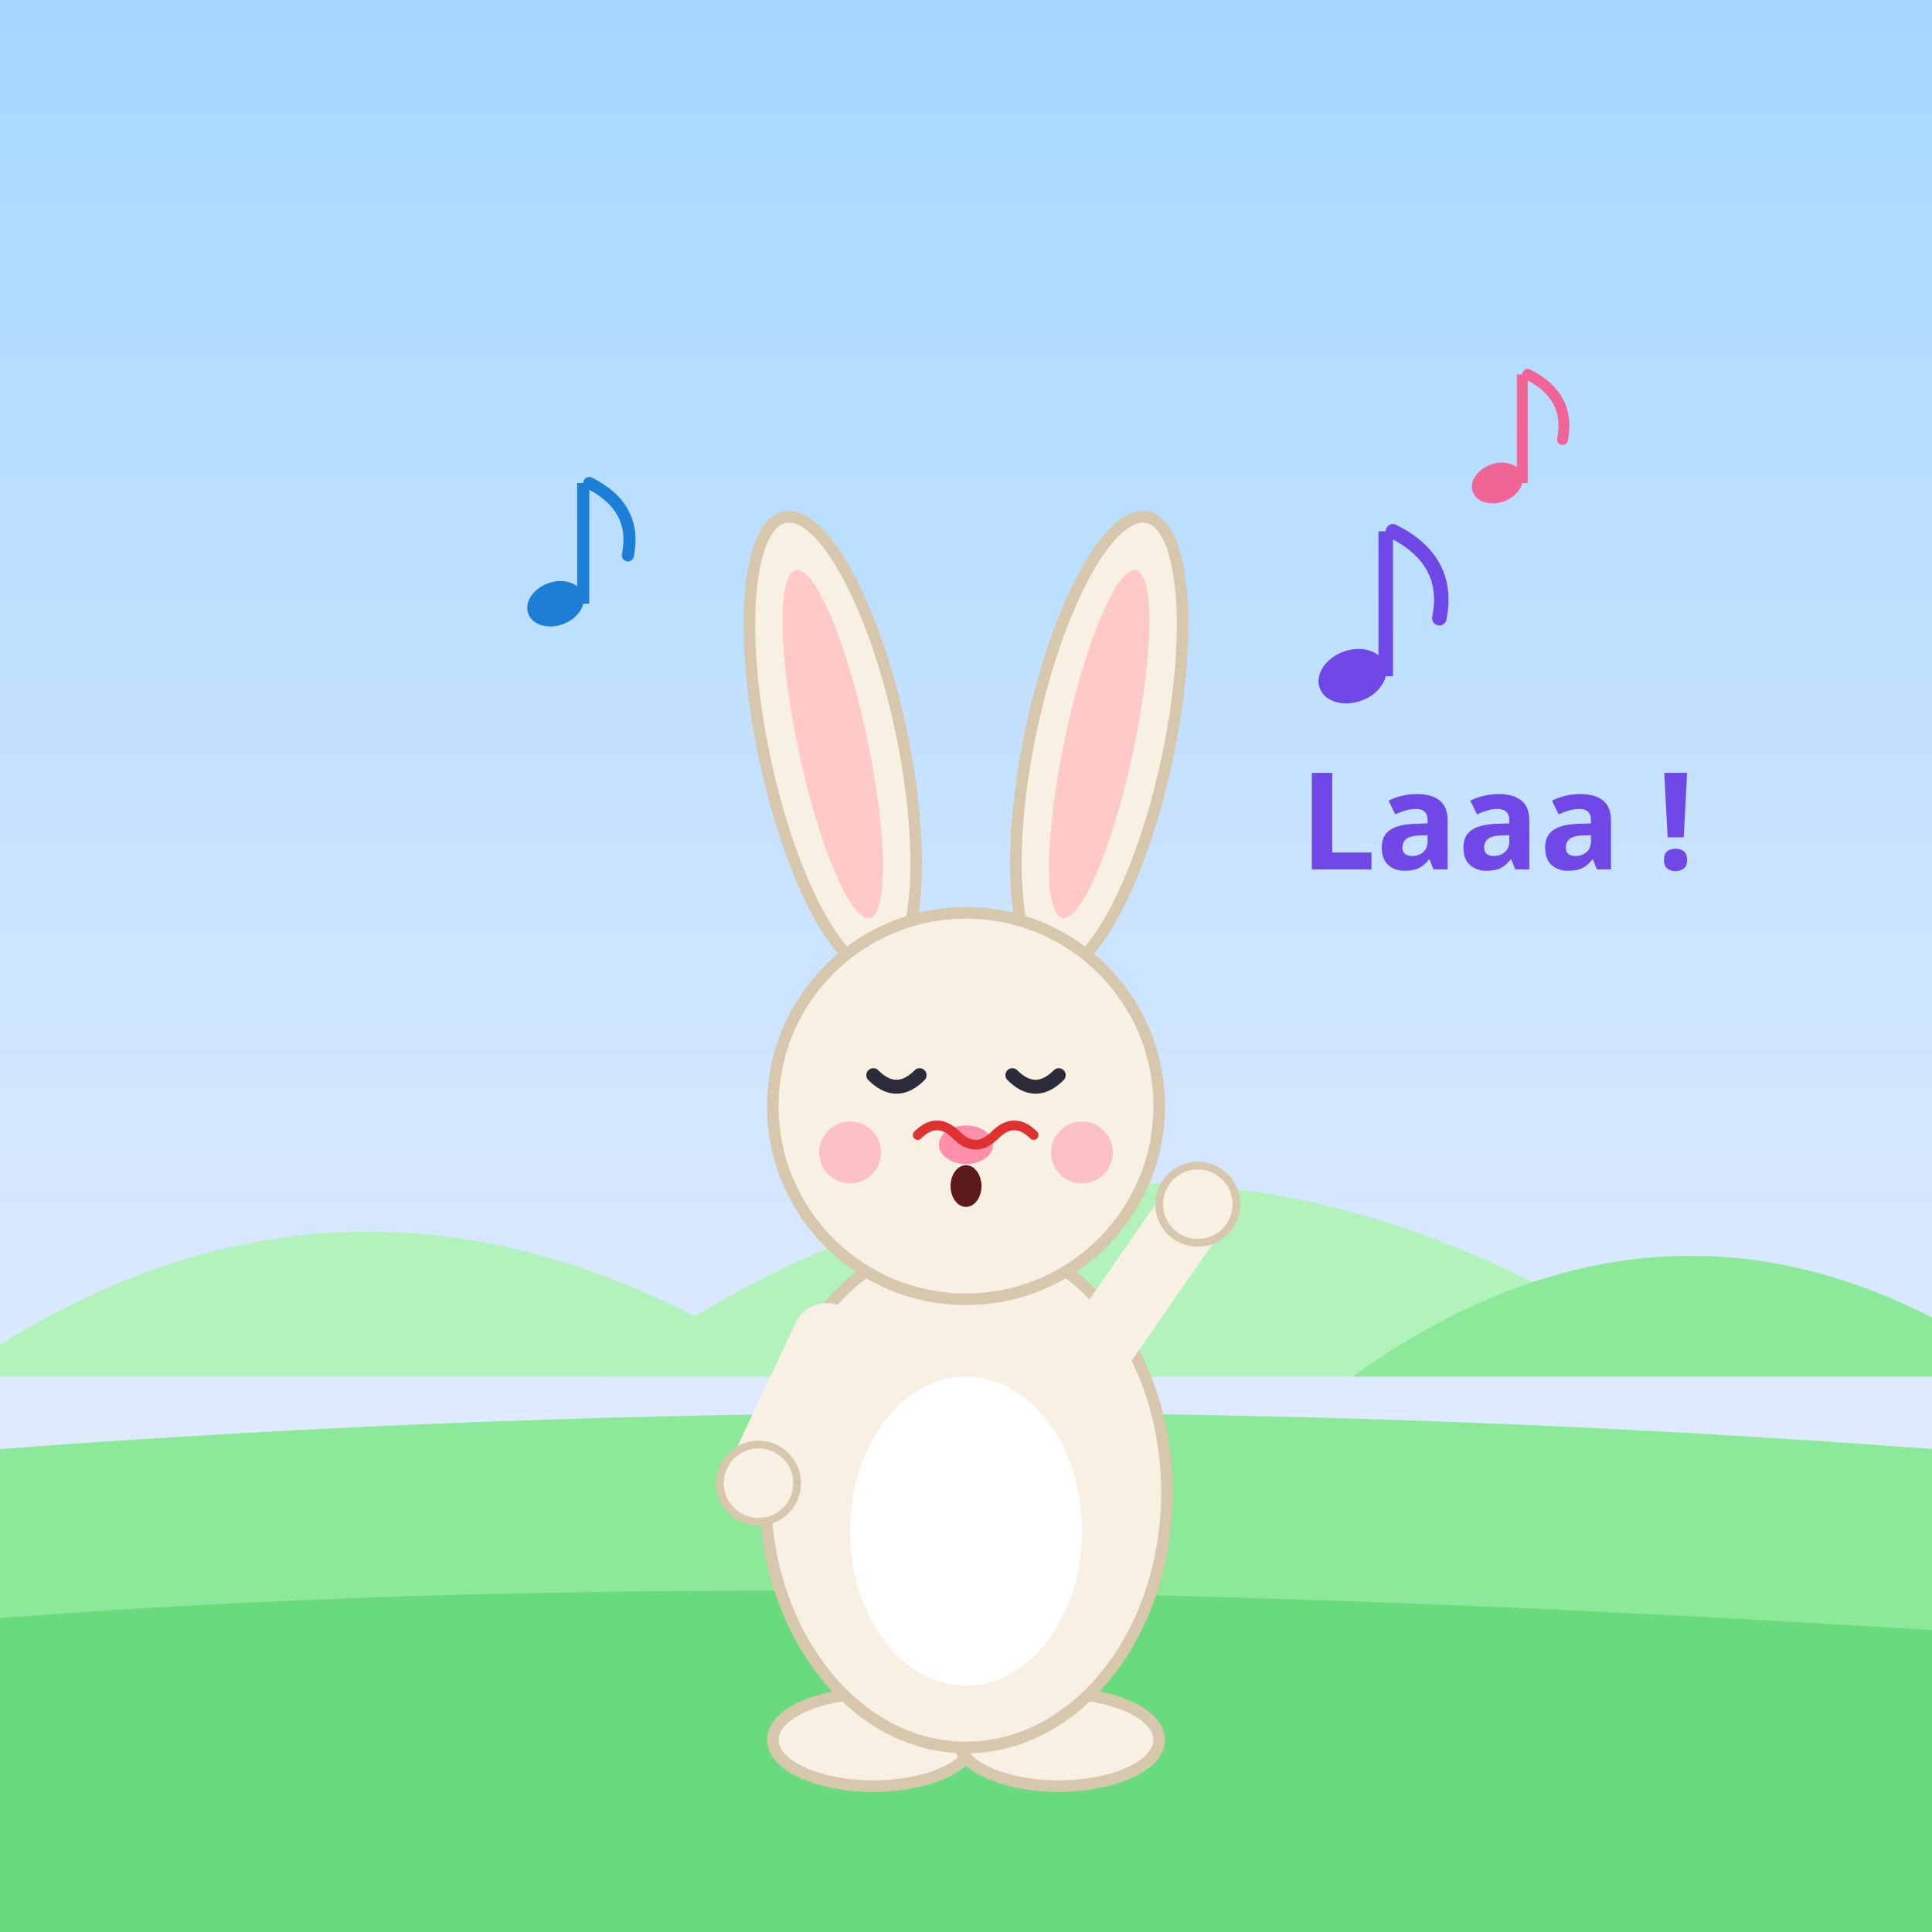
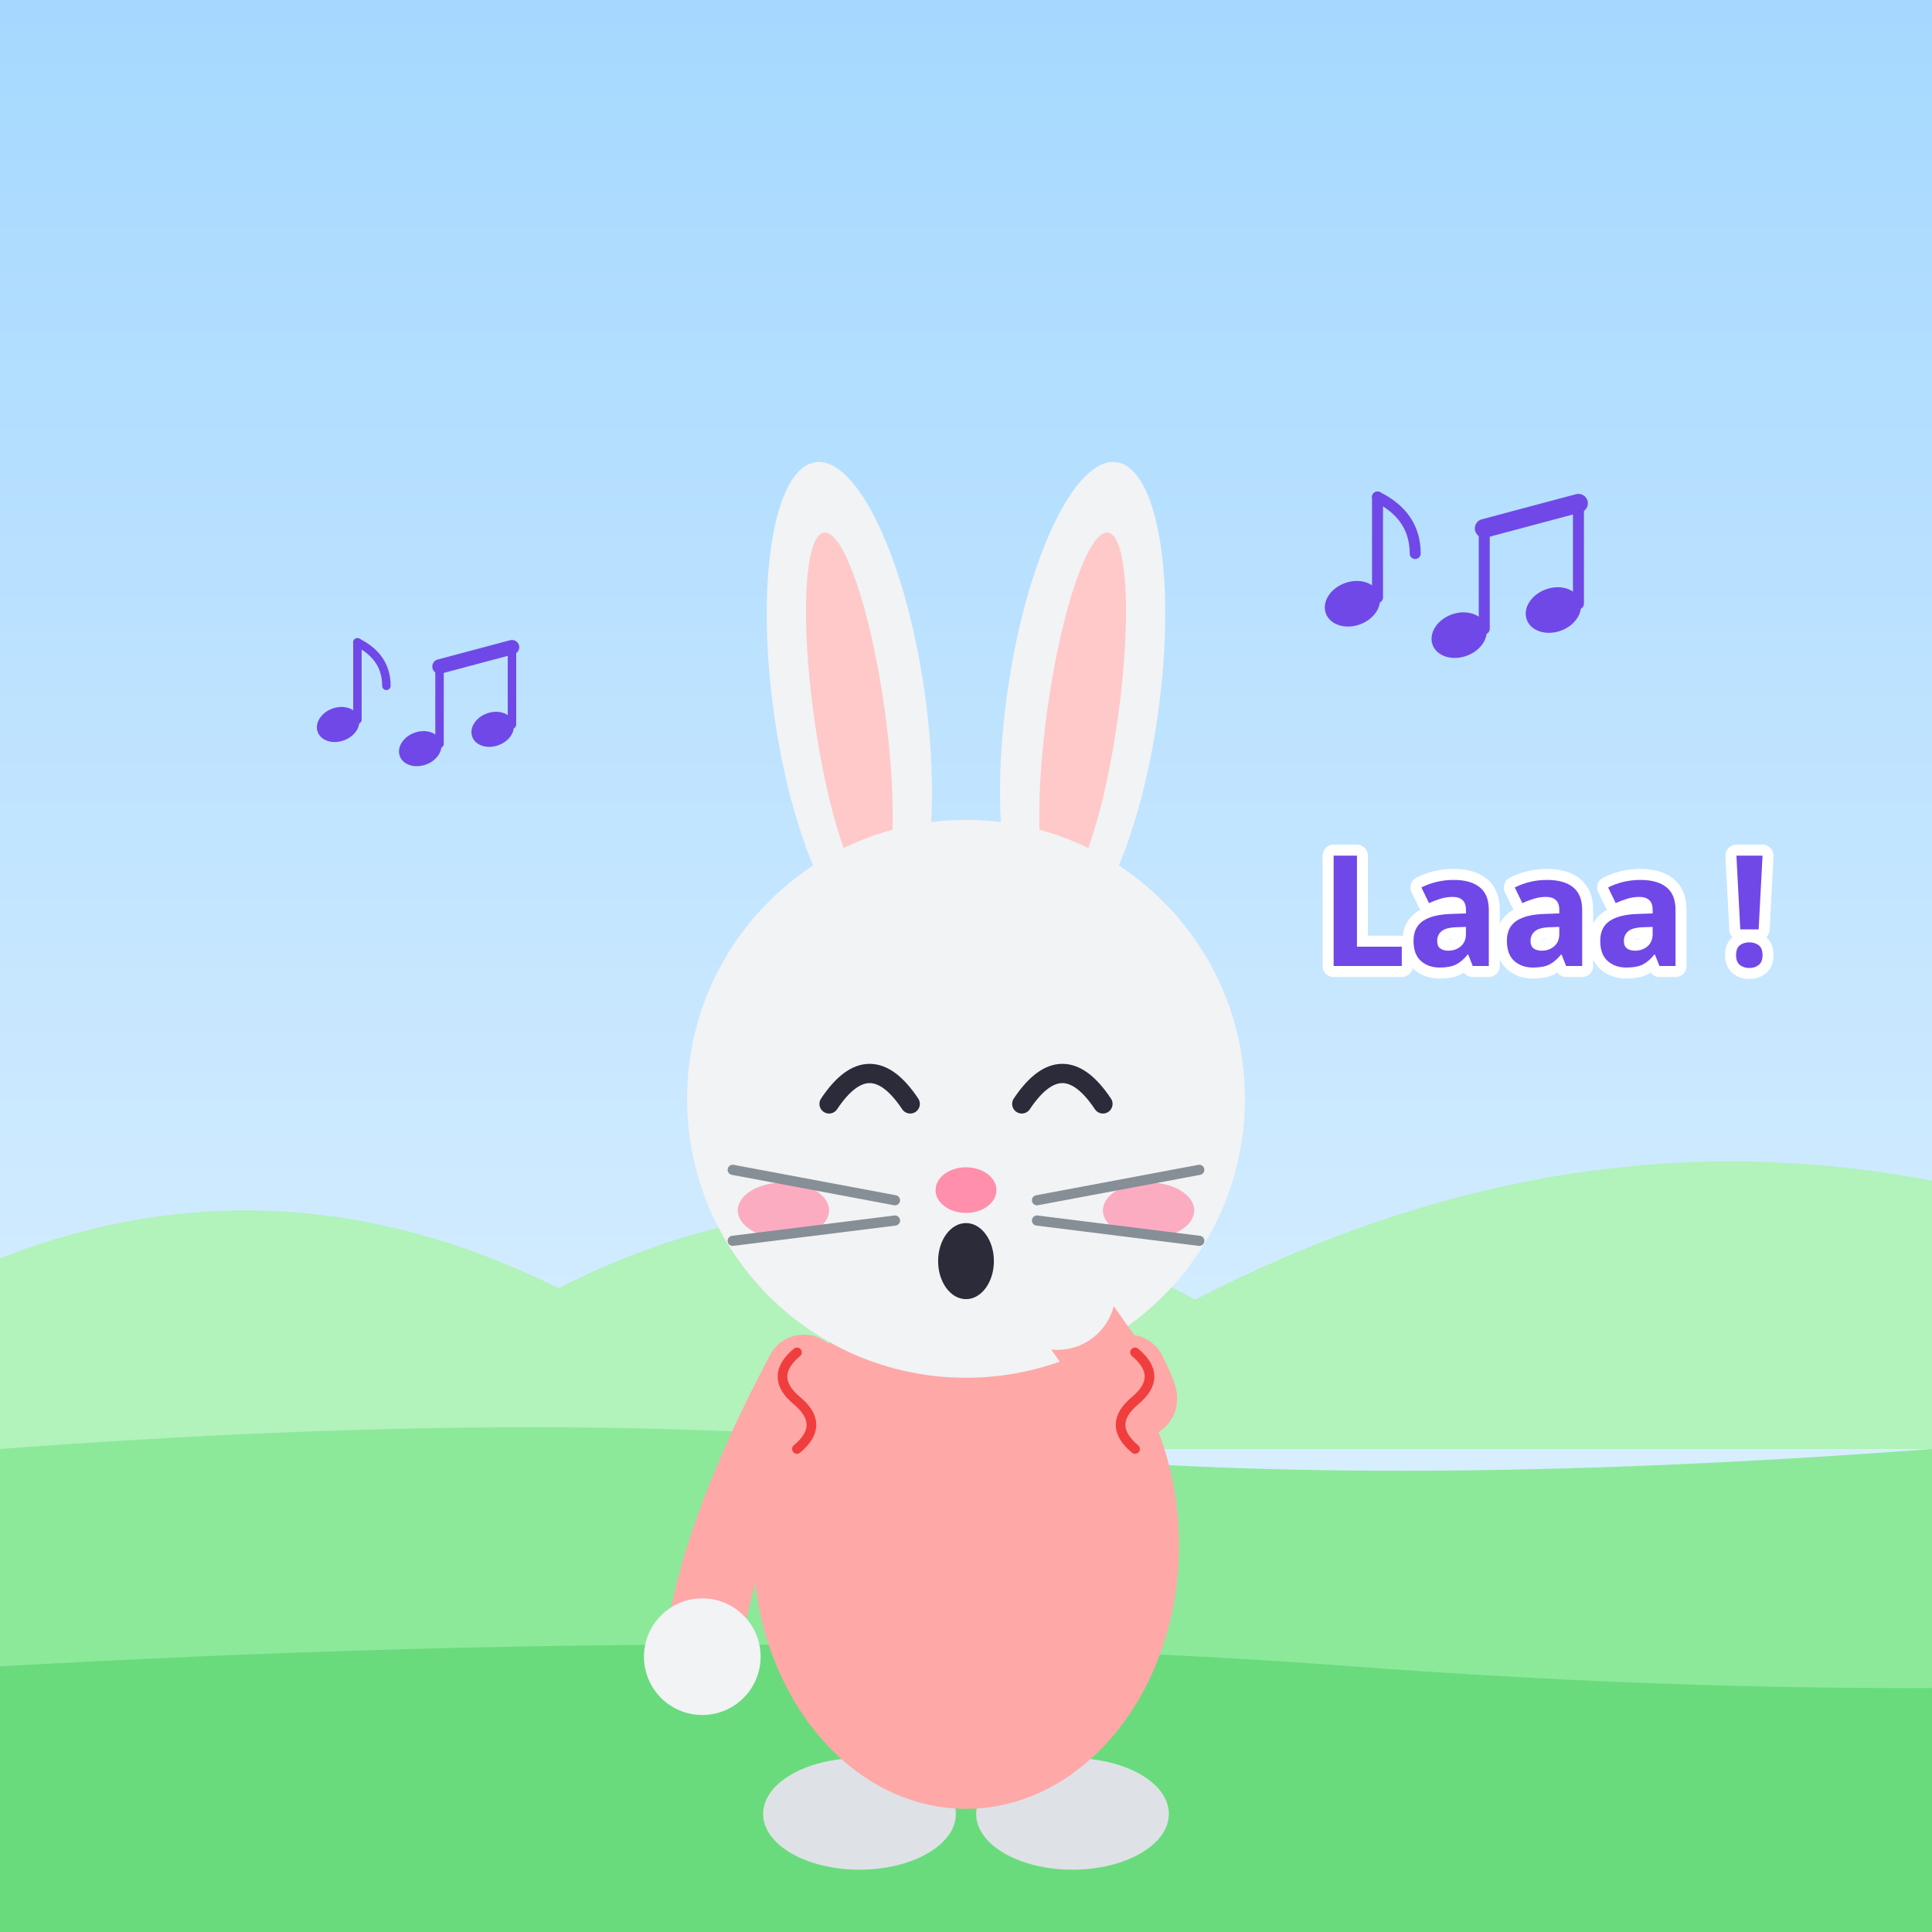
<svg xmlns="http://www.w3.org/2000/svg" viewBox="0 0 800 800" width="800" height="800">
  <defs>
-     <linearGradient id="ciel" x1="0" y1="0" x2="0" y2="1">
+     <linearGradient id="d3" x1="0" y1="0" x2="0" y2="1">
      <stop offset="0" stop-color="#a5d8ff" />
-       <stop offset="1" stop-color="#f3f0ff" />
+       <stop offset="1" stop-color="#e7f5ff" />
    </linearGradient>
  </defs>
-   <rect width="800" height="800" fill="url(#ciel)" />
-   <path d="M -20 570 Q 150 450 330 570 Z" fill="#b2f2bb" />
-   <path d="M 250 570 Q 470 410 700 570 Z" fill="#b2f2bb" />
-   <path d="M 560 570 Q 700 470 840 570 Z" fill="#8ce99a" />
-   <path d="M 0 600 Q 400.0 570 800 600 L 800 800 L 0 800 Z" fill="#8ce99a" />
-   <path d="M 0 670 Q 320.0 645 800 675 L 800 800 L 0 800 Z" fill="#69db7c" />
-   <g transform="translate(400 730) scale(1.6 1.6)">
-     <ellipse cx="-24" cy="-6" rx="26" ry="12" fill="#f8f0e3" stroke="#d6c7ad" stroke-width="3" />
-     <ellipse cx="24" cy="-6" rx="26" ry="12" fill="#f8f0e3" stroke="#d6c7ad" stroke-width="3" />
-     <ellipse cx="0" cy="-70" rx="52" ry="66" fill="#f8f0e3" stroke="#d6c7ad" stroke-width="3" />
-     <ellipse cx="0" cy="-60" rx="30" ry="40" fill="#fff" />
-     <g transform="translate(-22 -205) rotate(-12)">
-       <ellipse cx="0" cy="-60" rx="18" ry="60" fill="#f8f0e3" stroke="#d6c7ad" stroke-width="3" />
-       <ellipse cx="0" cy="-60" rx="9" ry="46" fill="#ffc9c9" />
+   <rect x="0" y="0" width="800" height="800" fill="url(#d3)" />
+   <path d="M -125.4 600 Q 101.7 402.4 328.7 600 Z" fill="#b2f2bb" />
+   <path d="M 136.4 600 Q 358.6 401.8 580.8 600 Z" fill="#b2f2bb" />
+   <path d="M 396.8 600 Q 716.8 361.8 1036.9 600 Z" fill="#b2f2bb" />
+   <path d="M 0 600 Q 240.0 582 400.0 600 T 800 600 L 800 800 L 0 800 Z" fill="#8ce99a" />
+   <path d="M 0 690 Q 320.0 672 560.0 690 T 1000 690 L 800 800 L 0 800 Z" fill="#69db7c" />
+   <g transform="translate(400 770) scale(2.1 2.1)">
+     <ellipse cx="-21" cy="-9" rx="19" ry="11" fill="#dee2e6" />
+     <ellipse cx="21" cy="-9" rx="19" ry="11" fill="#dee2e6" />
+     <ellipse cx="0" cy="-62" rx="42" ry="52" fill="#ffa8a8" />
+     <g>
+       <ellipse cx="-23" cy="-228" rx="15" ry="48" fill="#f1f3f5" transform="rotate(-8 -23 -228)" />
+       <ellipse cx="-23" cy="-226" rx="7" ry="36" fill="#ffc9c9" transform="rotate(-8 -23 -226)" />
+       <ellipse cx="23" cy="-228" rx="15" ry="48" fill="#f1f3f5" transform="rotate(8 23 -228)" />
+       <ellipse cx="23" cy="-226" rx="7" ry="36" fill="#ffc9c9" transform="rotate(8 23 -226)" />
+       <circle cx="0" cy="-150" r="55" fill="#f1f3f5" />
+       <ellipse cx="-36" cy="-128" rx="9" ry="5.5" fill="#ff8fab" opacity="0.7" />
+       <ellipse cx="36" cy="-128" rx="9" ry="5.5" fill="#ff8fab" opacity="0.7" />
+       <path d="M -27 -149 Q -19 -161 -11 -149" fill="none" stroke="#2b2b3a" stroke-width="3.8" stroke-linecap="round" stroke-linejoin="round" />
+       <path d="M 11 -149 Q 19 -161 27 -149" fill="none" stroke="#2b2b3a" stroke-width="3.8" stroke-linecap="round" stroke-linejoin="round" />
+       <ellipse cx="0" cy="-132" rx="6" ry="4.5" fill="#ff8fab" />
+       <ellipse cx="0" cy="-118" rx="5.5" ry="7.5" fill="#2b2b3a" />
+       <line x1="-14" y1="-130" x2="-46" y2="-136" stroke="#868e96" stroke-width="2" stroke-linecap="round" />
+       <line x1="-14" y1="-126" x2="-46" y2="-122" stroke="#868e96" stroke-width="2" stroke-linecap="round" />
+       <line x1="14" y1="-130" x2="46" y2="-136" stroke="#868e96" stroke-width="2" stroke-linecap="round" />
+       <line x1="14" y1="-126" x2="46" y2="-122" stroke="#868e96" stroke-width="2" stroke-linecap="round" />
    </g>
-     <g transform="translate(22 -205) rotate(12)">
-       <ellipse cx="0" cy="-60" rx="18" ry="60" fill="#f8f0e3" stroke="#d6c7ad" stroke-width="3" />
-       <ellipse cx="0" cy="-60" rx="9" ry="46" fill="#ffc9c9" />
-     </g>
-     <circle cx="0" cy="-170" r="50" fill="#f8f0e3" stroke="#d6c7ad" stroke-width="3" />
-     <path d="M -24 -178 Q -18 -172 -12 -178" fill="none" stroke="#2b2b3a" stroke-width="3.6" stroke-linecap="round" stroke-linejoin="round" />
-     <path d="M 12 -178 Q 18 -172 24 -178" fill="none" stroke="#2b2b3a" stroke-width="3.6" stroke-linecap="round" stroke-linejoin="round" />
-     <circle cx="-30" cy="-158" r="8" fill="#ff8fab" opacity="0.5" />
-     <circle cx="30" cy="-158" r="8" fill="#ff8fab" opacity="0.5" />
-     <ellipse cx="0" cy="-160" rx="7" ry="5" fill="#ff8fab" />
-     <ellipse cx="0" cy="-149.3" rx="4" ry="5.4" fill="#5c1a1a" />
-     <line x1="-36" y1="-110" x2="-53.7" y2="-72.4" stroke="#f8f0e3" stroke-width="18" stroke-linecap="round" />
-     <circle cx="-53.7" cy="-72.4" r="10" fill="#f8f0e3" stroke="#d6c7ad" stroke-width="2" />
-     <line x1="36" y1="-110" x2="60" y2="-144.6" stroke="#f8f0e3" stroke-width="18" stroke-linecap="round" />
-     <circle cx="60" cy="-144.6" r="10" fill="#f8f0e3" stroke="#d6c7ad" stroke-width="2" />
+     <path d="M -32 -96 Q -50 -62 -52 -40" fill="none" stroke="#ffa8a8" stroke-width="15" stroke-linecap="round" stroke-linejoin="round" />
+     <circle cx="-52" cy="-40" r="11.5" fill="#f1f3f5" />
+     <path d="M 32 -96 Q 40 -80 18 -112" fill="none" stroke="#ffa8a8" stroke-width="15" stroke-linecap="round" stroke-linejoin="round" />
+     <circle cx="18" cy="-112" r="11.5" fill="#f1f3f5" />
  </g>
-   <g transform="translate(560 280) scale(1.2 1.2)">
-     <ellipse cx="0" cy="0" rx="12" ry="9" fill="#7048e8" transform="rotate(-20)" />
-     <rect x="9" y="-50" width="5" height="50" fill="#7048e8" />
-     <path d="M 14 -50 Q 34 -40 30 -20" fill="none" stroke="#7048e8" stroke-width="5" stroke-linecap="round" stroke-linejoin="round" />
+   <path d="M 330 560 q -12 10 0 20 q 12 10 0 20" fill="none" stroke="#f03e3e" stroke-width="4" stroke-linecap="round" stroke-linejoin="round" />
+   <path d="M 470 560 q 12 10 0 20 q -12 10 0 20" fill="none" stroke="#f03e3e" stroke-width="4" stroke-linecap="round" stroke-linejoin="round" />
+   <g transform="translate(560 250) scale(1.3 1.3)">
+     <ellipse cx="0" cy="0" rx="9" ry="7" fill="#7048e8" transform="rotate(-20 0 0)" />
+     <line x1="8" y1="-2" x2="8" y2="-34" stroke="#7048e8" stroke-width="3.5" stroke-linecap="round" />
+     <path d="M 8 -34 Q 20 -28 20 -16" fill="none" stroke="#7048e8" stroke-width="3.5" stroke-linecap="round" stroke-linejoin="round" />
+     <ellipse cx="34" cy="10" rx="9" ry="7" fill="#7048e8" transform="rotate(-20 34 10)" />
+     <ellipse cx="64" cy="2" rx="9" ry="7" fill="#7048e8" transform="rotate(-20 64 2)" />
+     <line x1="42" y1="8" x2="42" y2="-24" stroke="#7048e8" stroke-width="3.5" stroke-linecap="round" />
+     <line x1="72" y1="0" x2="72" y2="-32" stroke="#7048e8" stroke-width="3.5" stroke-linecap="round" />
+     <line x1="42" y1="-24" x2="72" y2="-32" stroke="#7048e8" stroke-width="6" stroke-linecap="round" />
  </g>
-   <g transform="translate(620 200) scale(0.9 0.9)">
-     <ellipse cx="0" cy="0" rx="12" ry="9" fill="#f06595" transform="rotate(-20)" />
-     <rect x="9" y="-50" width="5" height="50" fill="#f06595" />
-     <path d="M 14 -50 Q 34 -40 30 -20" fill="none" stroke="#f06595" stroke-width="5" stroke-linecap="round" stroke-linejoin="round" />
+   <g transform="translate(140 300)">
+     <ellipse cx="0" cy="0" rx="9" ry="7" fill="#7048e8" transform="rotate(-20 0 0)" />
+     <line x1="8" y1="-2" x2="8" y2="-34" stroke="#7048e8" stroke-width="3.5" stroke-linecap="round" />
+     <path d="M 8 -34 Q 20 -28 20 -16" fill="none" stroke="#7048e8" stroke-width="3.5" stroke-linecap="round" stroke-linejoin="round" />
+     <ellipse cx="34" cy="10" rx="9" ry="7" fill="#7048e8" transform="rotate(-20 34 10)" />
+     <ellipse cx="64" cy="2" rx="9" ry="7" fill="#7048e8" transform="rotate(-20 64 2)" />
+     <line x1="42" y1="8" x2="42" y2="-24" stroke="#7048e8" stroke-width="3.5" stroke-linecap="round" />
+     <line x1="72" y1="0" x2="72" y2="-32" stroke="#7048e8" stroke-width="3.5" stroke-linecap="round" />
+     <line x1="42" y1="-24" x2="72" y2="-32" stroke="#7048e8" stroke-width="6" stroke-linecap="round" />
  </g>
-   <g transform="translate(230 250)">
-     <ellipse cx="0" cy="0" rx="12" ry="9" fill="#1c7ed6" transform="rotate(-20)" />
-     <rect x="9" y="-50" width="5" height="50" fill="#1c7ed6" />
-     <path d="M 14 -50 Q 34 -40 30 -20" fill="none" stroke="#1c7ed6" stroke-width="5" stroke-linecap="round" stroke-linejoin="round" />
-   </g>
-   <text x="620" y="360" font-family="Fredoka, Andika, sans-serif" font-weight="700" font-size="56" text-anchor="middle" fill="#7048e8">Laaa !</text>
-   <path d="M 380 470 q 8 -8 16 0 t 16 0 t 16 0" fill="none" stroke="#e03131" stroke-width="4" stroke-linecap="round" stroke-linejoin="round" />
+   <text x="640" y="400" font-family="Fredoka, Andika, sans-serif" font-weight="700" font-size="64" text-anchor="middle" fill="#7048e8" stroke="#fff" stroke-width="9.1" stroke-linejoin="round" paint-order="stroke">Laaa !</text>
</svg>
